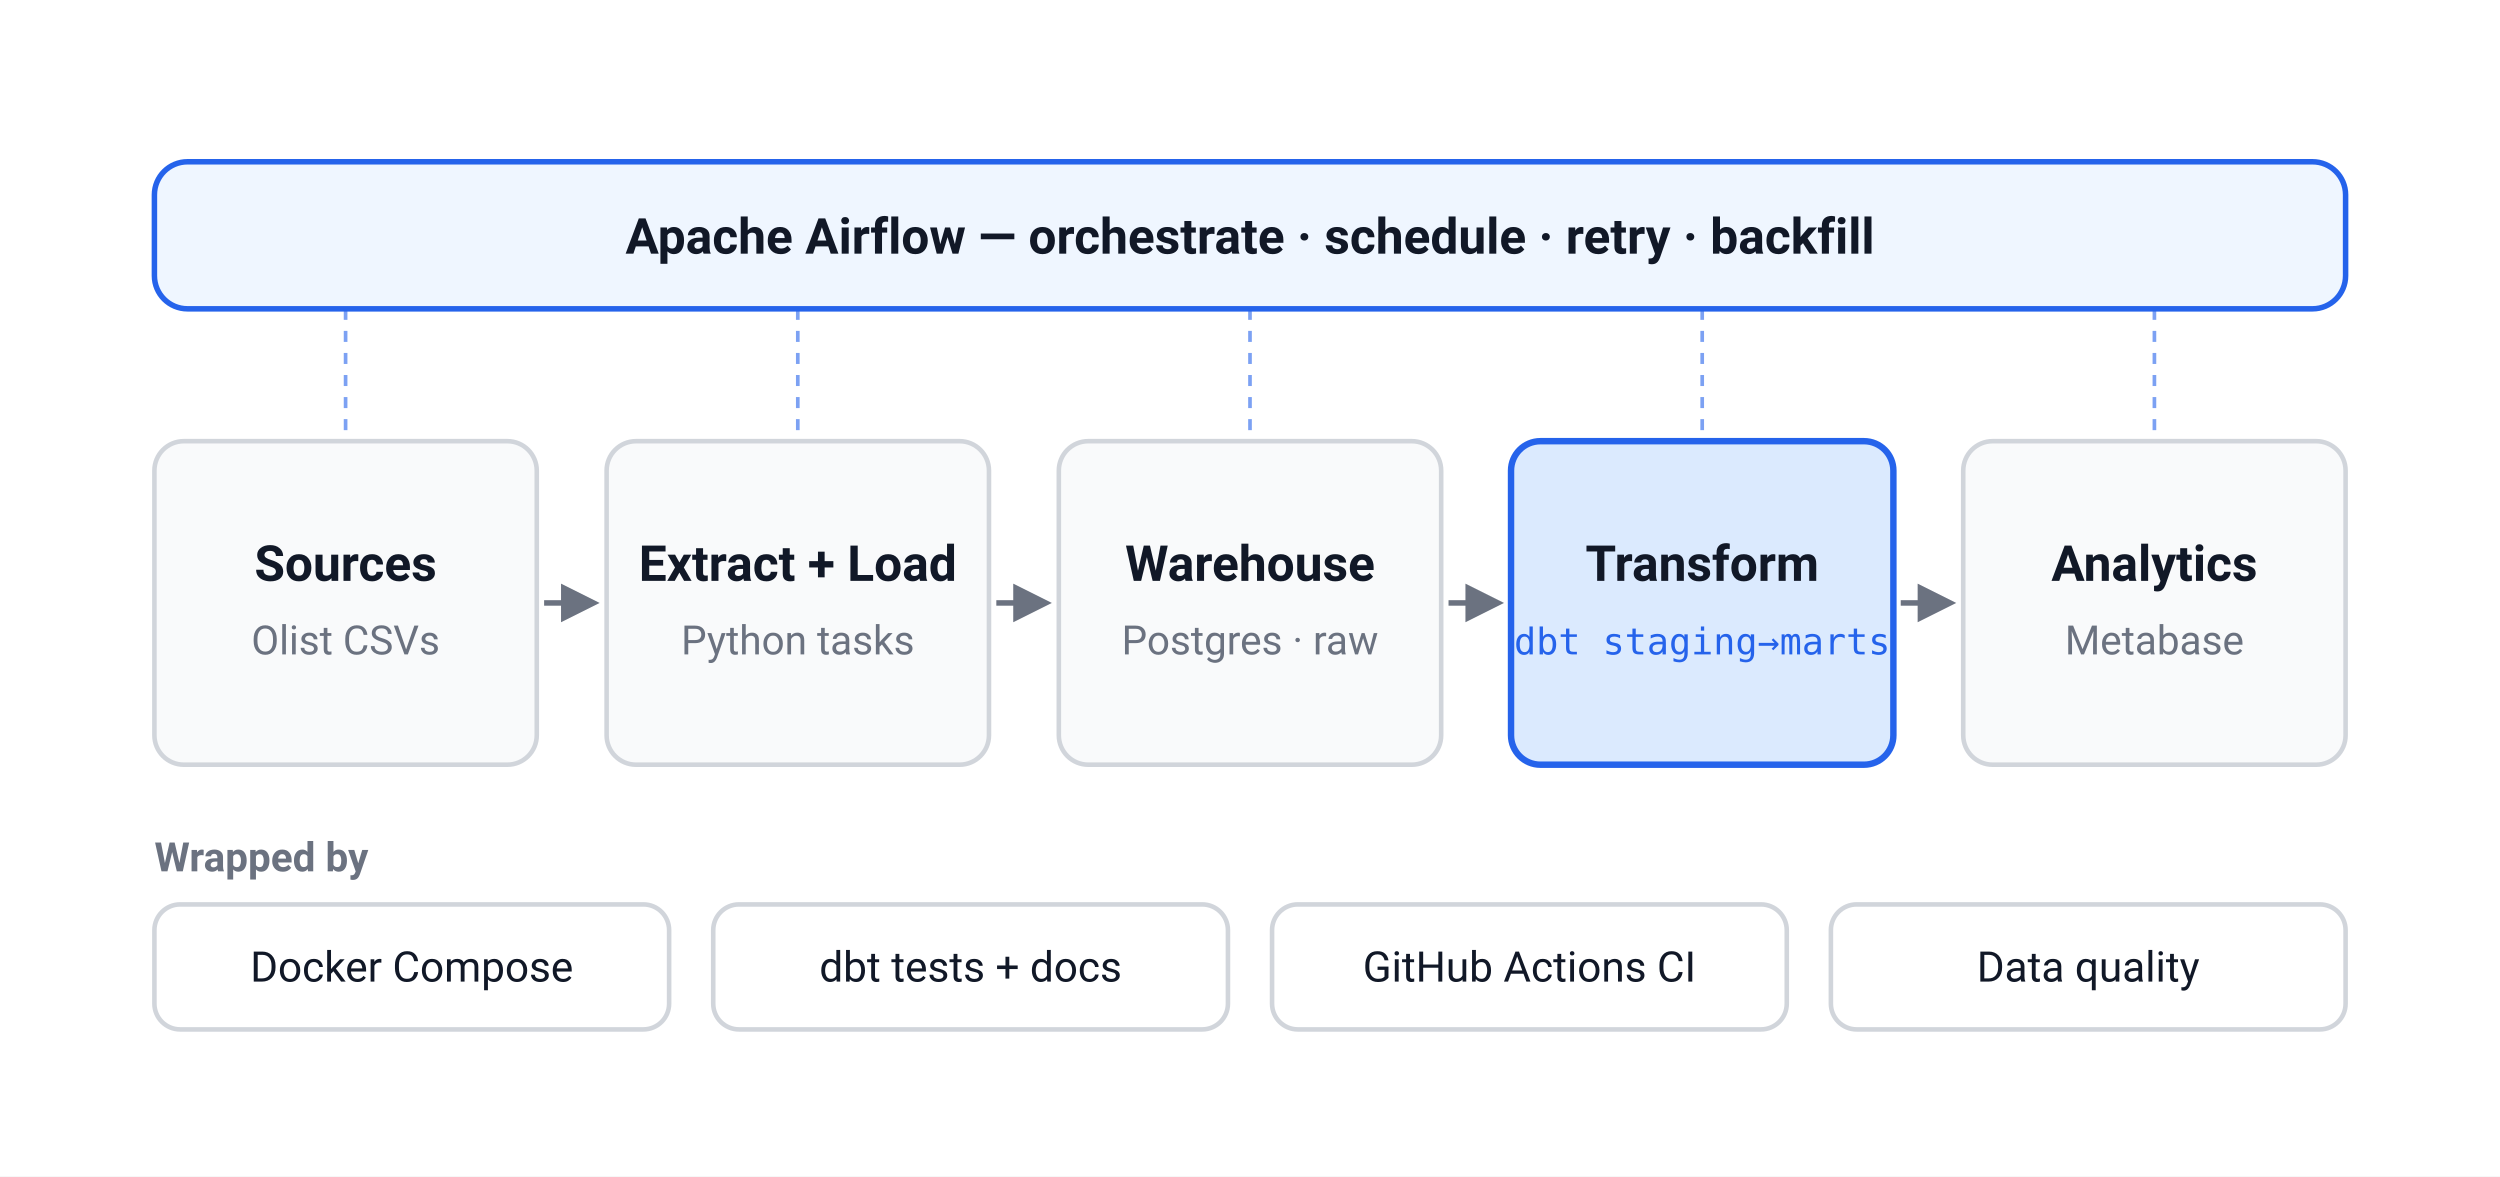
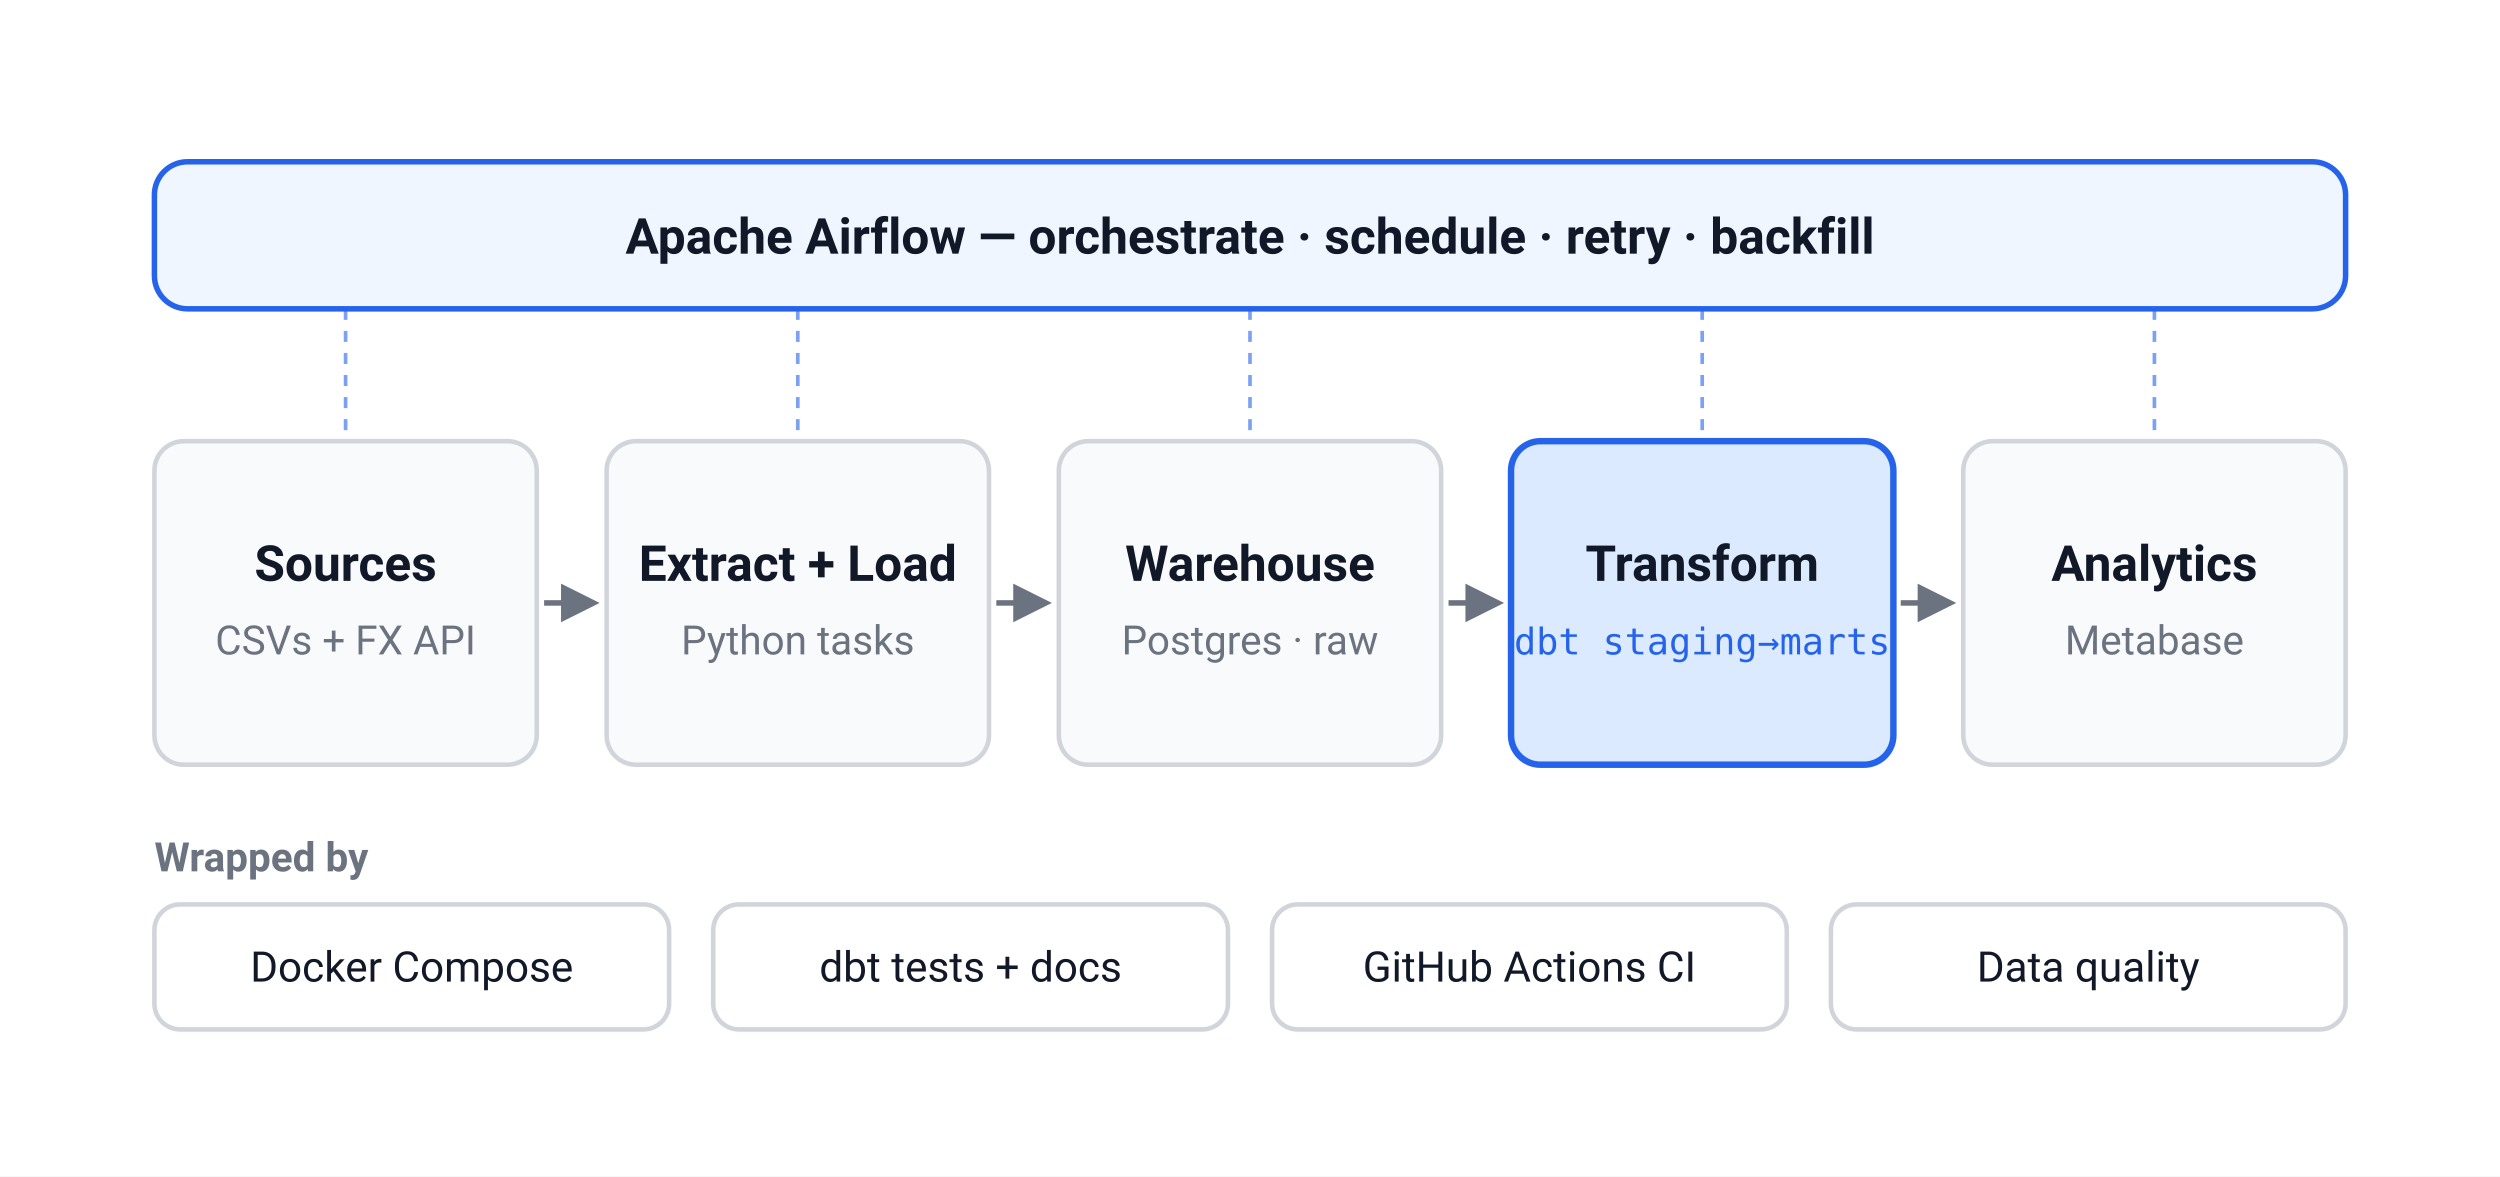
<svg xmlns="http://www.w3.org/2000/svg" width="100%" viewBox="0 0 680 320" role="img" font-family="-apple-system,Segoe UI,Roboto,Helvetica,Arial,sans-serif">
  <defs>
    <marker id="ah" viewBox="0 0 10 10" refX="8" refY="5" markerWidth="7" markerHeight="7" orient="auto-start-reverse">
      <path d="M0,0 L10,5 L0,10 z" fill="#6b7280" />
    </marker>
  </defs>
  <rect x="0" y="0" width="680" height="320" fill="#ffffff" />
  <rect x="42" y="44" width="596" height="40" rx="9" fill="#eff6ff" stroke="#2563eb" stroke-width="1.5" />
  <text x="340" y="69" text-anchor="middle" font-size="13.5" font-weight="600" fill="#111827">Apache Airflow — orchestrate · schedule · retry · backfill</text>
  <line x1="94" y1="84" x2="94" y2="118" stroke="#2563eb" stroke-width="1" stroke-dasharray="3 3" opacity="0.6" />
  <line x1="217" y1="84" x2="217" y2="118" stroke="#2563eb" stroke-width="1" stroke-dasharray="3 3" opacity="0.6" />
  <line x1="340" y1="84" x2="340" y2="118" stroke="#2563eb" stroke-width="1" stroke-dasharray="3 3" opacity="0.6" />
  <line x1="463" y1="84" x2="463" y2="118" stroke="#2563eb" stroke-width="1" stroke-dasharray="3 3" opacity="0.6" />
  <line x1="586" y1="84" x2="586" y2="118" stroke="#2563eb" stroke-width="1" stroke-dasharray="3 3" opacity="0.6" />
  <rect x="42" y="120" width="104" height="88" rx="8" fill="#f9fafb" stroke="#d1d5db" stroke-width="1.25" />
  <text x="94" y="158" text-anchor="middle" font-size="13.5" font-weight="600" fill="#111827">Sources</text>
-   <text x="94" y="178" text-anchor="middle" font-size="11" fill="#6b7280">Olist CSVs</text>
+   <text x="94" y="178" text-anchor="middle" font-size="11" fill="#6b7280">CSVs + FX API</text>
  <rect x="165" y="120" width="104" height="88" rx="8" fill="#f9fafb" stroke="#d1d5db" stroke-width="1.25" />
  <text x="217" y="158" text-anchor="middle" font-size="13.5" font-weight="600" fill="#111827">Extract + Load</text>
  <text x="217" y="178" text-anchor="middle" font-size="11" fill="#6b7280">Python tasks</text>
  <rect x="288" y="120" width="104" height="88" rx="8" fill="#f9fafb" stroke="#d1d5db" stroke-width="1.25" />
  <text x="340" y="158" text-anchor="middle" font-size="13.5" font-weight="600" fill="#111827">Warehouse</text>
  <text x="340" y="178" text-anchor="middle" font-size="11" fill="#6b7280">Postgres · raw</text>
  <rect x="411" y="120" width="104" height="88" rx="8" fill="#dbeafe" stroke="#2563eb" stroke-width="1.75" />
  <text x="463" y="158" text-anchor="middle" font-size="13.5" font-weight="600" fill="#111827">Transform</text>
  <text x="463" y="178" text-anchor="middle" font-family="ui-monospace,SFMono-Regular,Menlo,monospace" font-size="10" fill="#2563eb">dbt staging→marts</text>
  <rect x="534" y="120" width="104" height="88" rx="8" fill="#f9fafb" stroke="#d1d5db" stroke-width="1.25" />
  <text x="586" y="158" text-anchor="middle" font-size="13.5" font-weight="600" fill="#111827">Analytics</text>
  <text x="586" y="178" text-anchor="middle" font-size="11" fill="#6b7280">Metabase</text>
  <line x1="148" y1="164" x2="161" y2="164" stroke="#6b7280" stroke-width="1.5" marker-end="url(#ah)" />
  <line x1="271" y1="164" x2="284" y2="164" stroke="#6b7280" stroke-width="1.5" marker-end="url(#ah)" />
  <line x1="394" y1="164" x2="407" y2="164" stroke="#6b7280" stroke-width="1.5" marker-end="url(#ah)" />
  <line x1="517" y1="164" x2="530" y2="164" stroke="#6b7280" stroke-width="1.5" marker-end="url(#ah)" />
  <text x="42" y="237" font-size="11" font-weight="600" fill="#6b7280">Wrapped by</text>
  <rect x="42" y="246" width="140" height="34" rx="7" fill="none" stroke="#d1d5db" stroke-width="1.25" />
  <text x="112" y="267" text-anchor="middle" font-size="11.5" fill="#111827">Docker Compose</text>
  <rect x="194" y="246" width="140" height="34" rx="7" fill="none" stroke="#d1d5db" stroke-width="1.25" />
  <text x="264" y="267" text-anchor="middle" font-size="11.5" fill="#111827">dbt tests + docs</text>
  <rect x="346" y="246" width="140" height="34" rx="7" fill="none" stroke="#d1d5db" stroke-width="1.25" />
  <text x="416" y="267" text-anchor="middle" font-size="11.5" fill="#111827">GitHub Actions CI</text>
  <rect x="498" y="246" width="140" height="34" rx="7" fill="none" stroke="#d1d5db" stroke-width="1.25" />
  <text x="568" y="267" text-anchor="middle" font-size="11.5" fill="#111827">Data quality</text>
</svg>
